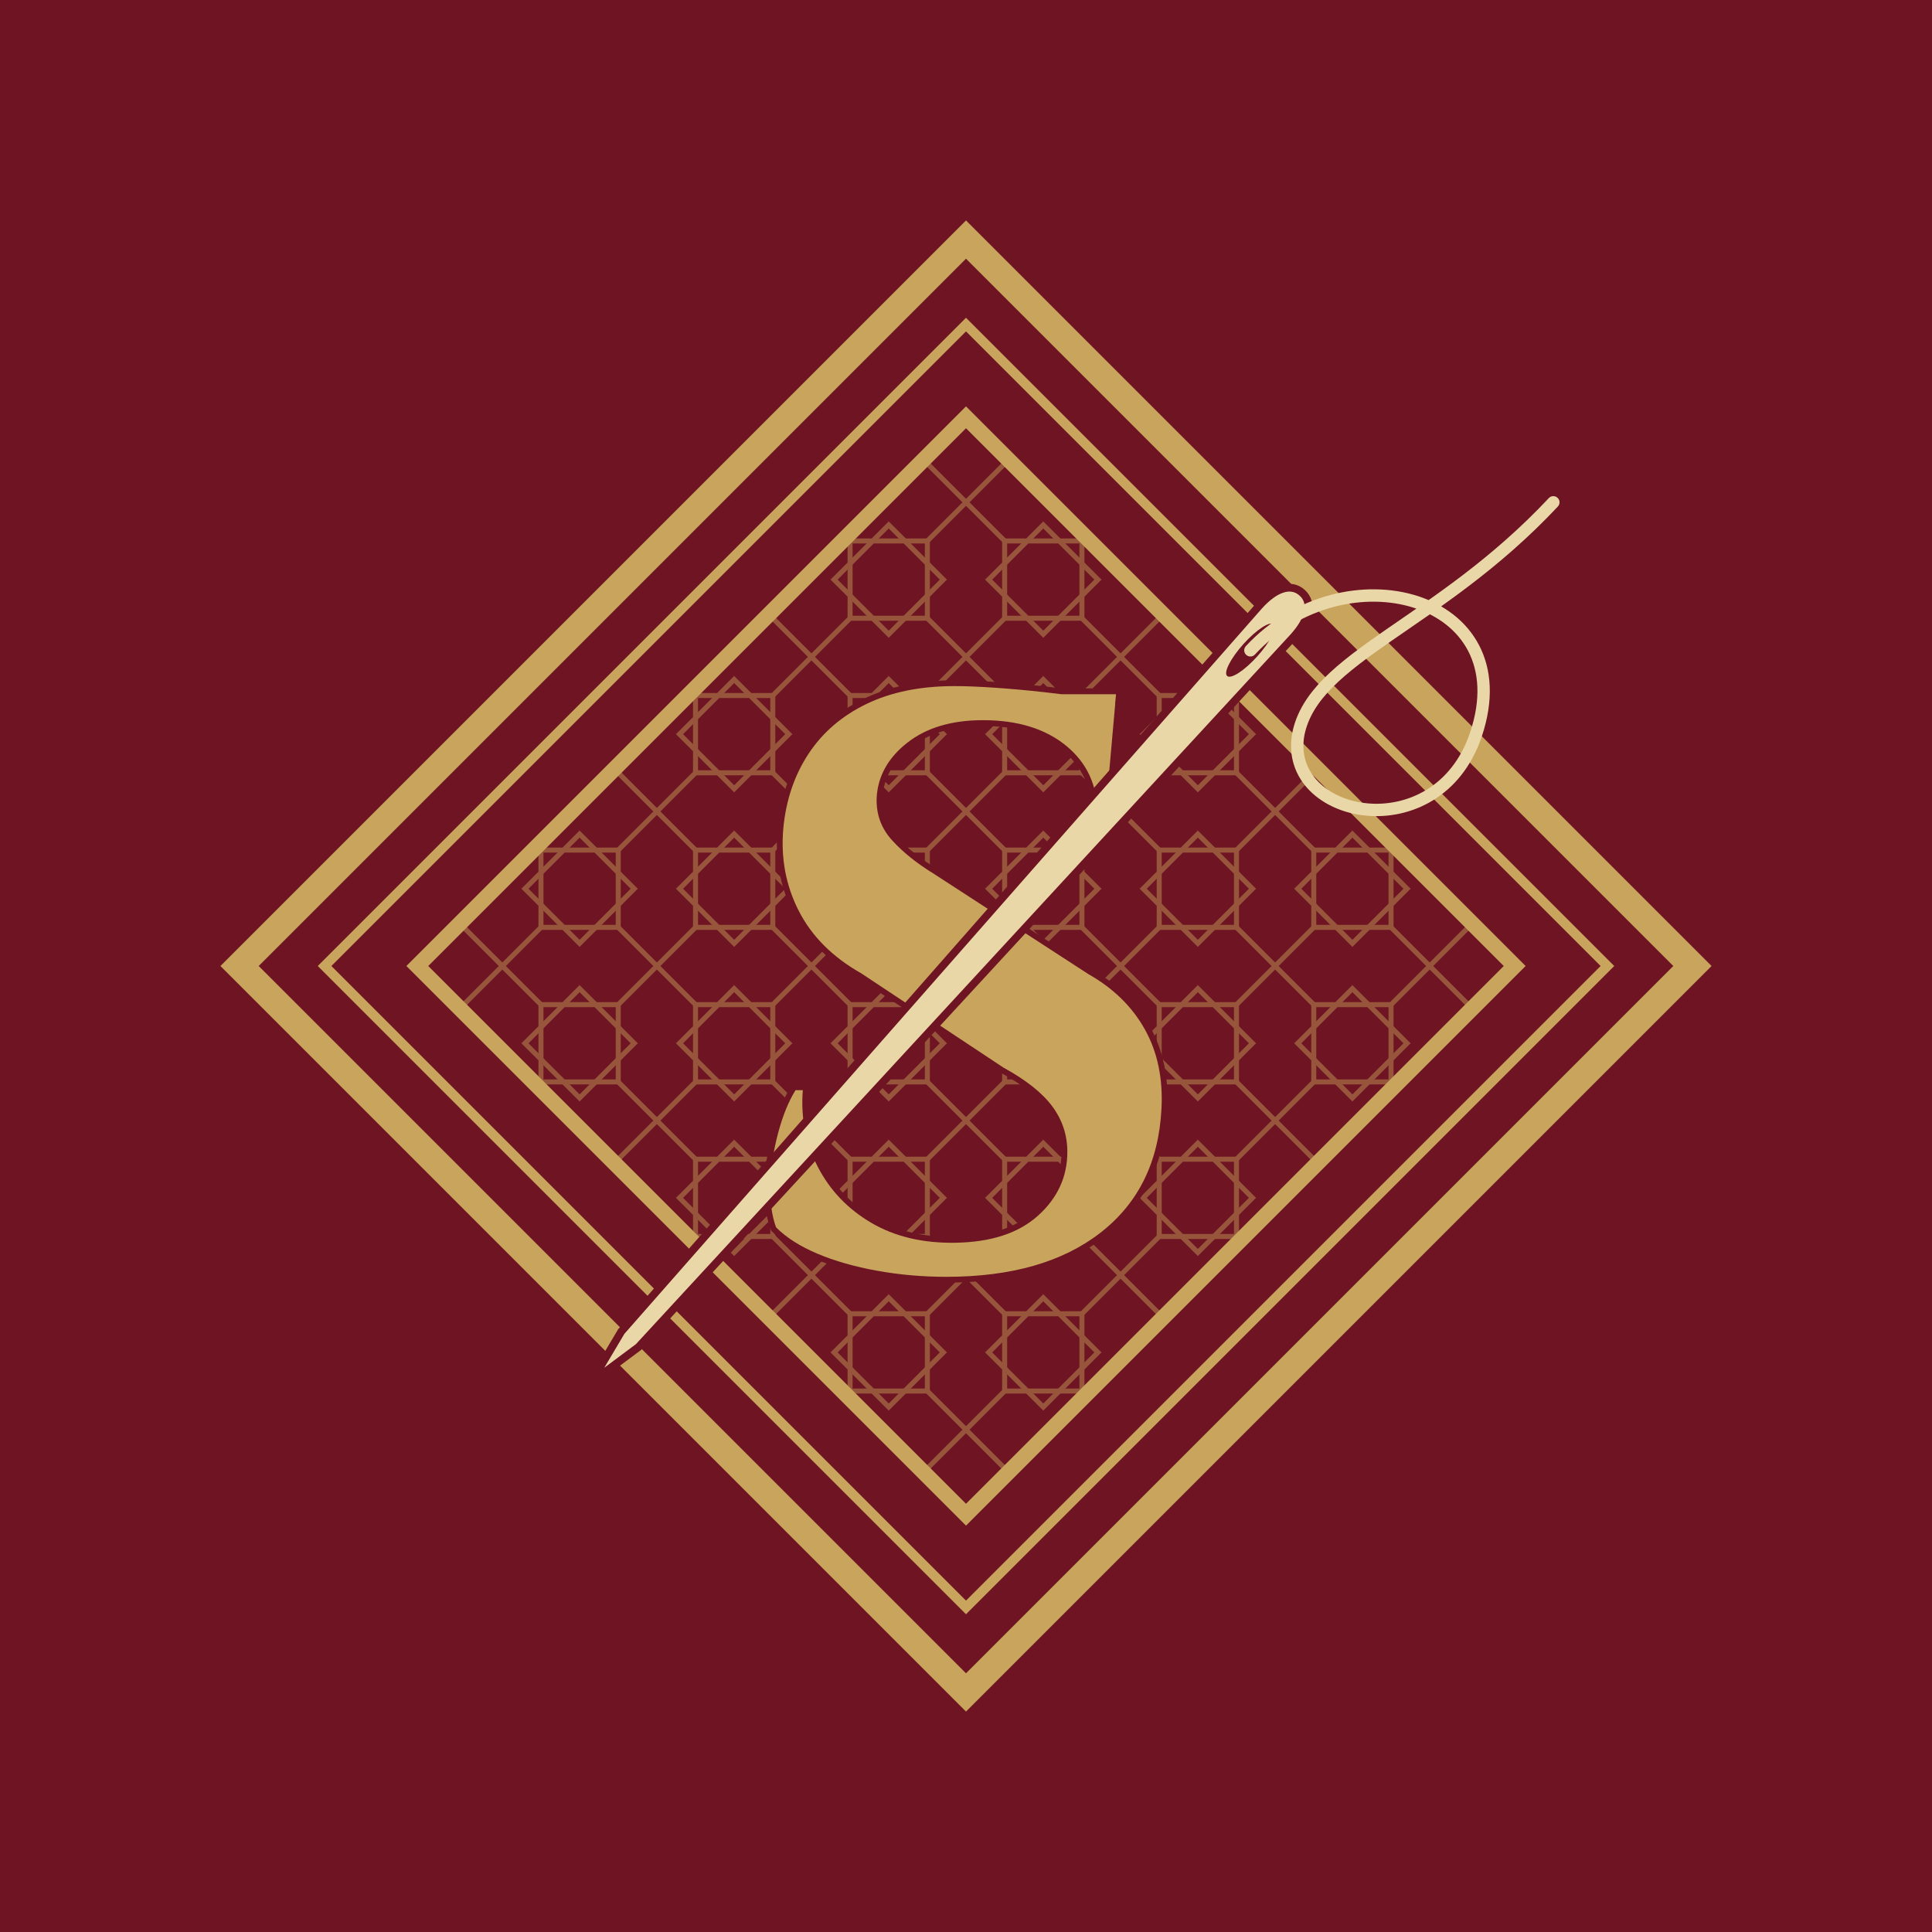
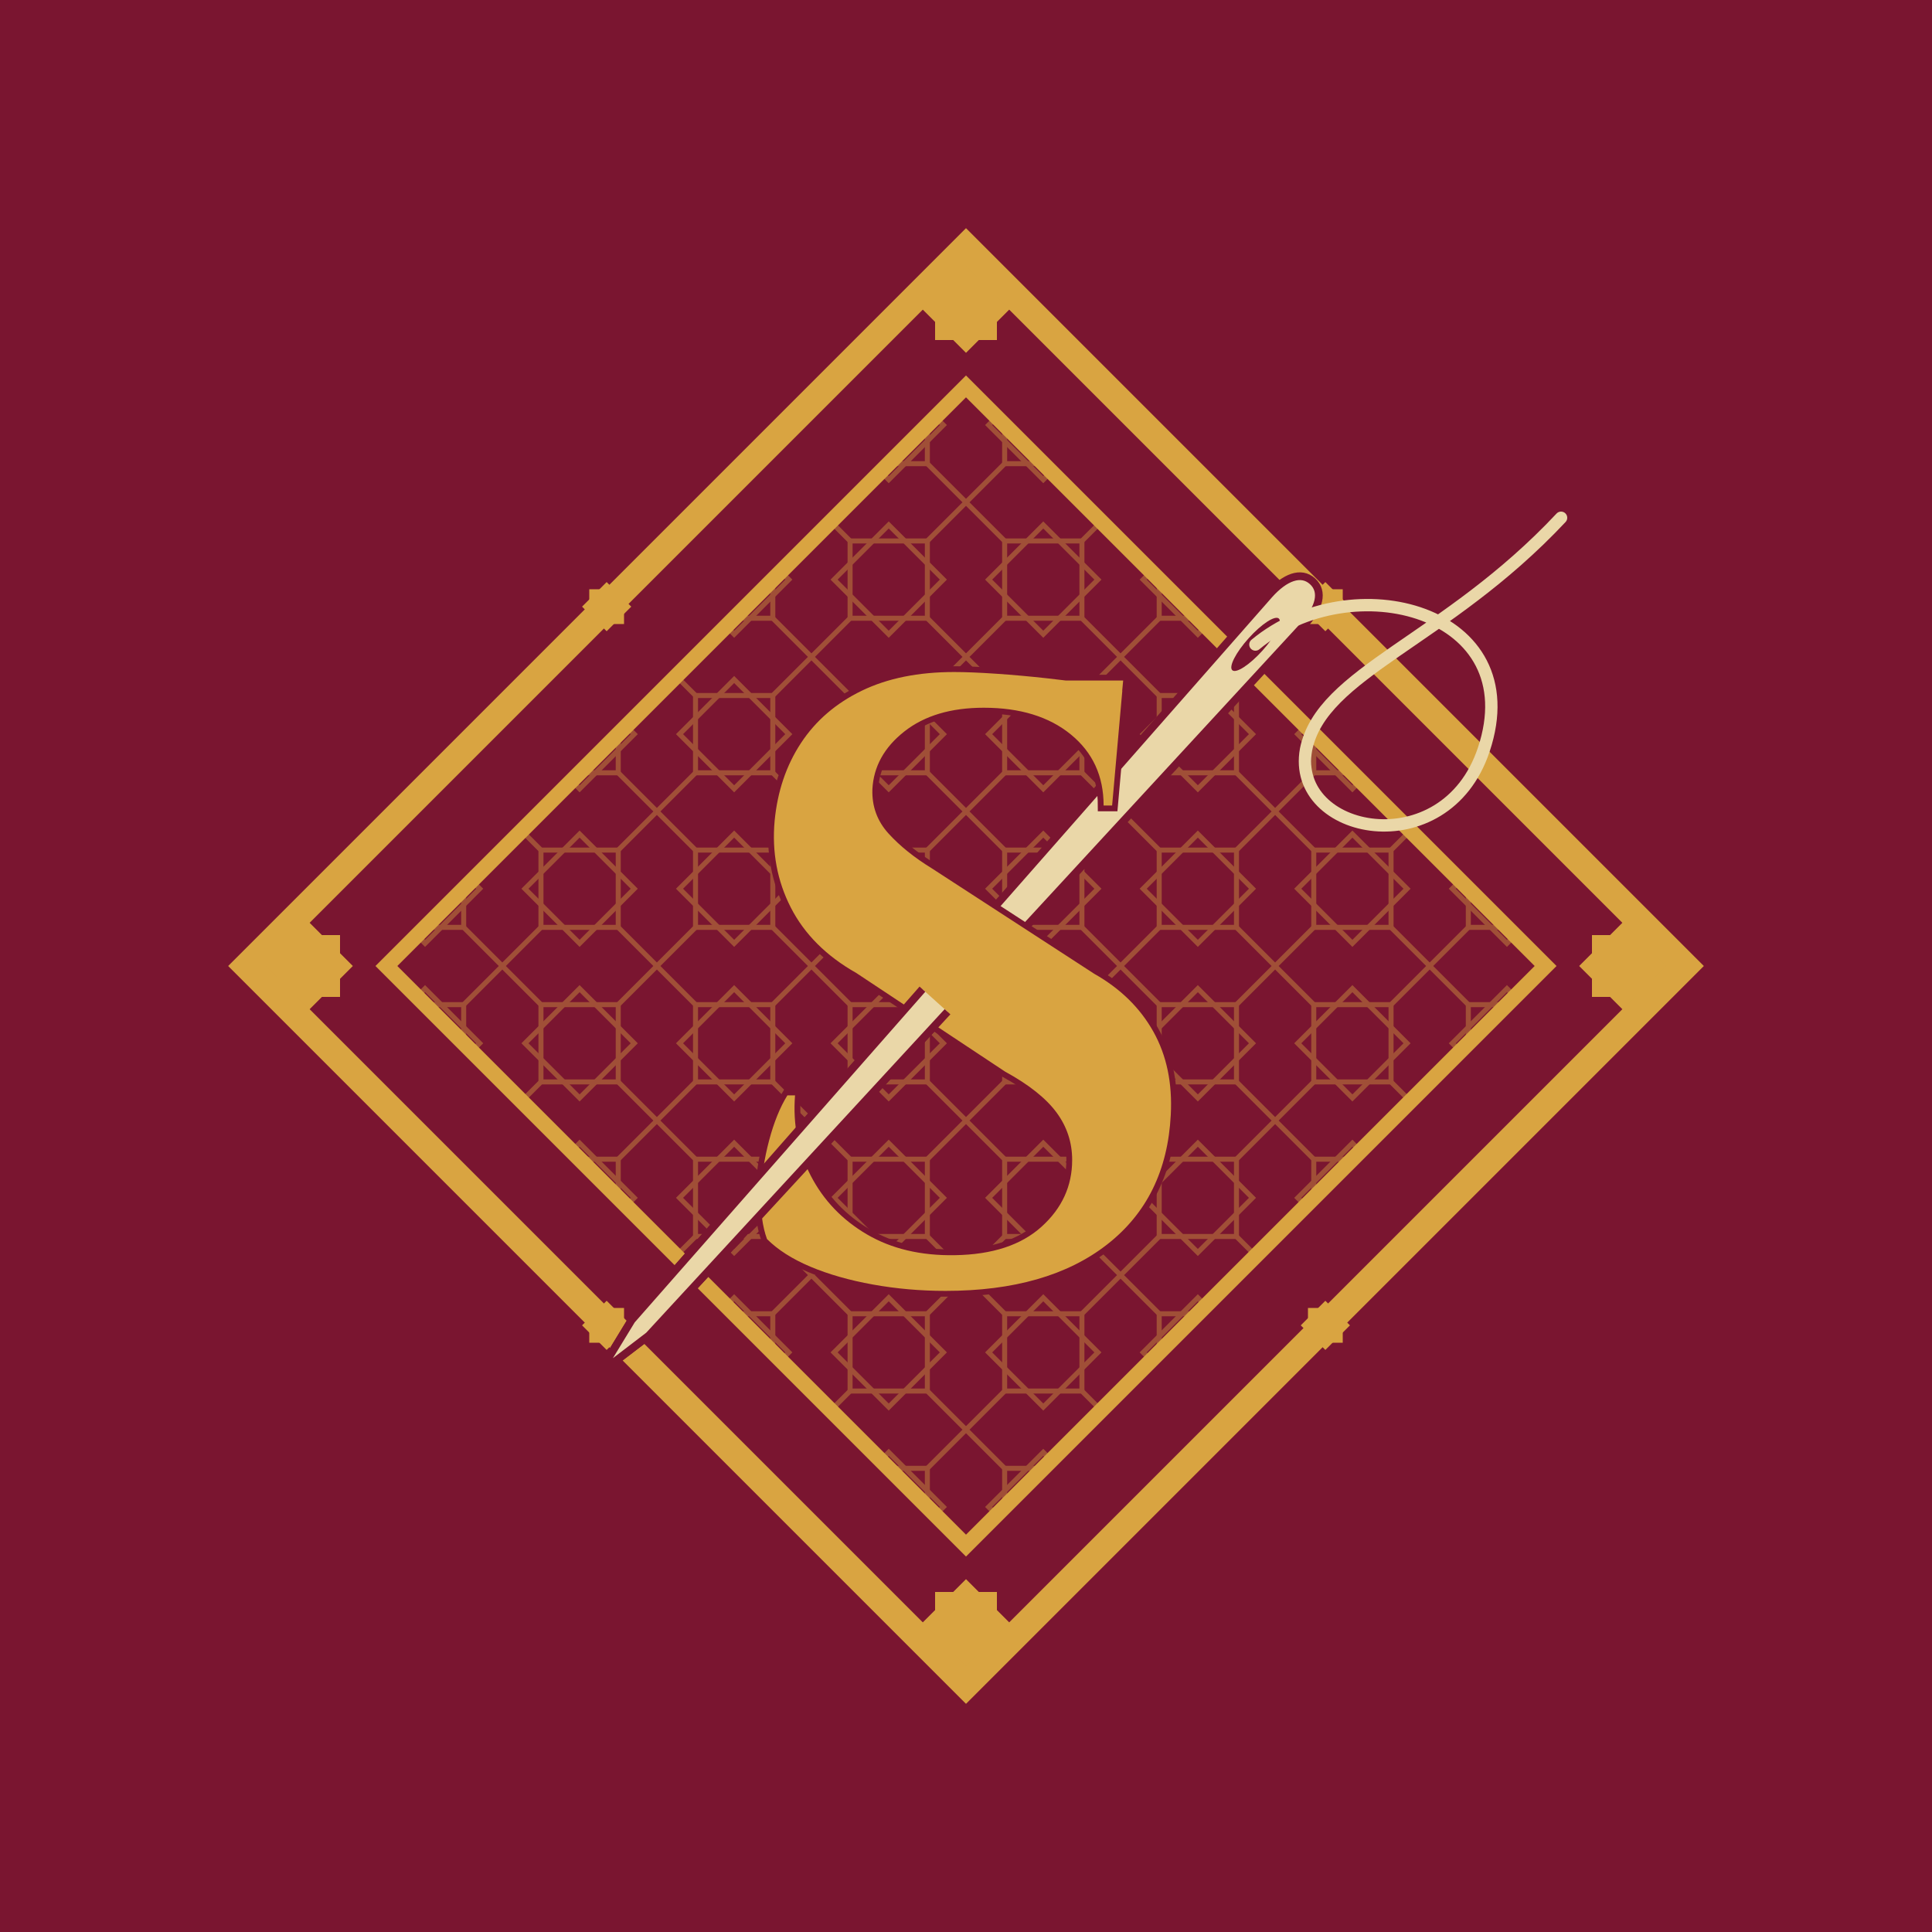
<svg xmlns="http://www.w3.org/2000/svg" viewBox="0 0 1080.00 1080.00" width="1080" height="1080">
-   <rect width="100%" height="100%" fill="#6E1423" />
+   <rect width="100%" height="100%" fill="#7A1530" />
  <g transform="translate(108.00,108.00) scale(2.16)">
    <defs>
      <pattern id="zp3" width="40" height="40" patternUnits="userSpaceOnUse">
-         <g fill="none" stroke="#C9A45C" stroke-width="1.3" opacity=".45">
+         <g fill="none" stroke="#D9A441" stroke-width="1.3" opacity=".4">
          <rect x="10" y="10" width="20" height="20" />
          <rect x="10" y="10" width="20" height="20" transform="rotate(45 20 20)" />
          <path d="M0 0 L10 10 M40 0 L30 10 M0 40 L10 30 M40 40 L30 30" />
        </g>
      </pattern>
      <clipPath id="cp3">
-         <polygon points="200.0,58.0 342.0,200.0 200.0,342.0 58.0,200.0" />
+         <polygon points="200.0,50.0 350.0,200.0 200.0,350.0 50.0,200.0" />
      </clipPath>
    </defs>
-     <polygon points="200.0,58.0 342.0,200.0 200.0,342.0 58.0,200.0" fill="#6E1423" />
+     <polygon points="200.0,50.0 350.0,200.0 200.0,350.0 50.0,200.0" fill="#7A1530" />
    <rect width="400.0" height="400.0" fill="url(#zp3)" clip-path="url(#cp3)" />
-     <polygon points="200.0,12.0 388.0,200.0 200.0,388.0 12.0,200.0" fill="none" stroke="#C9A45C" stroke-width="7" />
-     <polygon points="200.0,34.0 366.0,200.0 200.0,366.0 34.0,200.0" fill="none" stroke="#C9A45C" stroke-width="2.5" />
-     <polygon points="200.0,58.0 342.0,200.0 200.0,342.0 58.0,200.0" fill="none" stroke="#C9A45C" stroke-width="4" />
-     <path fill="#C9A45C" stroke="#6E1423" stroke-width="3" paint-order="stroke" d="M197.036 127.56Q201.236 127.56 207.431 127.98Q213.626 128.4 220.241 129.135Q226.856 129.87 231.791 130.605Q236.726 131.34 238.616 132.18L236.096 160.53H233.996Q233.996 149.61 225.911 142.995Q217.826 136.38 204.386 136.38Q192.206 136.38 184.751 142.26Q177.296 148.14 176.876 156.54Q176.666 162.84 180.866 167.46Q185.066 172.08 191.576 176.07L231.686 202.11Q241.346 207.57 246.281 216.39Q251.216 225.21 250.586 236.97Q249.536 257.55 234.836 268.995Q220.136 280.44 194.936 280.44Q185.696 280.44 176.981 278.865Q168.266 277.29 161.546 274.455Q154.826 271.62 150.836 267.63Q149.156 263.01 149.366 256.5Q149.576 249.99 151.361 243.27Q153.146 236.55 155.876 232.14H157.766Q156.926 242.85 161.651 251.985Q166.376 261.12 175.511 266.475Q184.646 271.83 197.246 271.62Q211.106 271.41 218.666 264.585Q226.226 257.76 226.226 248.1Q226.226 241.59 222.341 236.34Q218.456 231.09 209.636 226.26L172.886 201.9Q161.756 195.6 156.716 185.73Q151.676 175.86 152.726 164.31Q153.776 153.39 159.236 145.095Q164.696 136.8 174.251 132.18Q183.806 127.56 197.036 127.56ZM238.826 129.66 238.406 134.07H213.626V129.66Z" />
+     <polygon points="200.0,14.0 386.0,200.0 200.0,386.0 14.0,200.0" fill="none" stroke="#D9A441" stroke-width="7" />
+     <polygon points="200.0,50.0 350.0,200.0 200.0,350.0 50.0,200.0" fill="none" stroke="#D9A441" stroke-width="4" />
+     <rect x="192.0" y="22.0" width="16.0" height="16.0" fill="#D9A441" />
+     <rect x="192.0" y="22.0" width="16.0" height="16.0" fill="#D9A441" transform="rotate(45 200.0 30.0)" />
+     <rect x="362.0" y="192.0" width="16.0" height="16.0" fill="#D9A441" />
+     <rect x="362.0" y="192.0" width="16.0" height="16.0" fill="#D9A441" transform="rotate(45 370.0 200.0)" />
+     <rect x="192.0" y="362.0" width="16.0" height="16.0" fill="#D9A441" />
+     <rect x="192.0" y="362.0" width="16.0" height="16.0" fill="#D9A441" transform="rotate(45 200.0 370.0)" />
+     <rect x="22.0" y="192.0" width="16.0" height="16.0" fill="#D9A441" />
+     <rect x="22.0" y="192.0" width="16.0" height="16.0" fill="#D9A441" transform="rotate(45 30.0 200.0)" />
+     <rect x="288.5" y="102.5" width="9.0" height="9.0" fill="#D9A441" />
+     <rect x="288.5" y="102.5" width="9.0" height="9.0" fill="#D9A441" transform="rotate(45 293.0 107.0)" />
+     <rect x="288.5" y="288.5" width="9.0" height="9.0" fill="#D9A441" />
+     <rect x="288.5" y="288.5" width="9.0" height="9.0" fill="#D9A441" transform="rotate(45 293.0 293.0)" />
+     <rect x="102.5" y="288.5" width="9.0" height="9.0" fill="#D9A441" />
+     <rect x="102.5" y="288.5" width="9.0" height="9.0" fill="#D9A441" transform="rotate(45 107.0 293.0)" />
+     <rect x="102.5" y="102.5" width="9.0" height="9.0" fill="#D9A441" />
+     <rect x="102.5" y="102.5" width="9.0" height="9.0" fill="#D9A441" transform="rotate(45 107.0 107.0)" />
    <g transform="rotate(42 200.0 200.0)">
-       <path d="M200 70 C204 70 206 74 206 80 L203 330 L200 345 L197 330 L194 80 C194 74 196 70 200 70 Z" fill="#EAD7A8" stroke="#6E1423" stroke-width="2" />
-       <ellipse cx="200" cy="90" rx="2.4" ry="9" fill="#6E1423" />
+       <path d="M200 66 C204 66 206 70 206 76 L203 326 L200 342 L197 326 L194 76 C194 70 196 66 200 66 Z" fill="#EAD7A8" stroke="#7A1530" stroke-width="2" />
+       <ellipse cx="200" cy="88" rx="2.4" ry="9" fill="#7A1530" />
    </g>
-     <path d="M273.6 118.3 C298 92 344 104 332 140 C322 170 282 162 286 140 C290 120 322 112 352 80" fill="none" stroke="#EAD7A8" stroke-width="3.2" stroke-linecap="round" />
+     <path fill="#D9A441" stroke="#7A1530" stroke-width="3" paint-order="stroke" d="M196.895 123.92Q201.295 123.92 207.785 124.36Q214.275 124.8 221.205 125.57Q228.135 126.34 233.305 127.11Q238.475 127.88 240.455 128.76L237.815 158.46H235.615Q235.615 147.02 227.145 140.09Q218.675 133.16 204.595 133.16Q191.835 133.16 184.025 139.32Q176.215 145.48 175.775 154.28Q175.555 160.88 179.955 165.72Q184.355 170.56 191.175 174.74L233.195 202.02Q243.315 207.74 248.485 216.98Q253.655 226.22 252.995 238.54Q251.895 260.1 236.495 272.09Q221.095 284.08 194.695 284.08Q185.015 284.08 175.885 282.43Q166.755 280.78 159.715 277.81Q152.675 274.84 148.495 270.66Q146.735 265.82 146.955 259.0Q147.175 252.18 149.045 245.14Q150.915 238.1 153.775 233.48H155.755Q154.875 244.7 159.825 254.27Q164.775 263.84 174.345 269.45Q183.915 275.06 197.115 274.84Q211.635 274.62 219.555 267.47Q227.475 260.32 227.475 250.2Q227.475 243.38 223.405 237.88Q219.335 232.38 210.095 227.32L171.595 201.8Q159.935 195.2 154.655 184.86Q149.375 174.52 150.475 162.42Q151.575 150.98 157.295 142.29Q163.015 133.6 173.025 128.76Q183.035 123.92 196.895 123.92ZM240.675 126.12 240.235 130.74H214.275V126.12Z" />
+     <clipPath id="np3">
+       <rect x="185" y="212" width="30" height="140" />
+     </clipPath>
+     <g transform="rotate(42 200.0 200.0)">
+       <g clip-path="url(#np3)">
+         <path d="M200 66 C204 66 206 70 206 76 L203 326 L200 342 L197 326 L194 76 C194 70 196 66 200 66 Z" fill="#EAD7A8" stroke="#7A1530" stroke-width="2" />
+         <ellipse cx="200" cy="88" rx="2.4" ry="9" fill="#7A1530" />
+       </g>
+     </g>
+     <path d="M274.9 116.8 C300 96 346 108 334 144 C324 174 284 166 288 144 C292 124 324 116 354 84" fill="none" stroke="#EAD7A8" stroke-width="3.2" stroke-linecap="round" />
  </g>
</svg>
